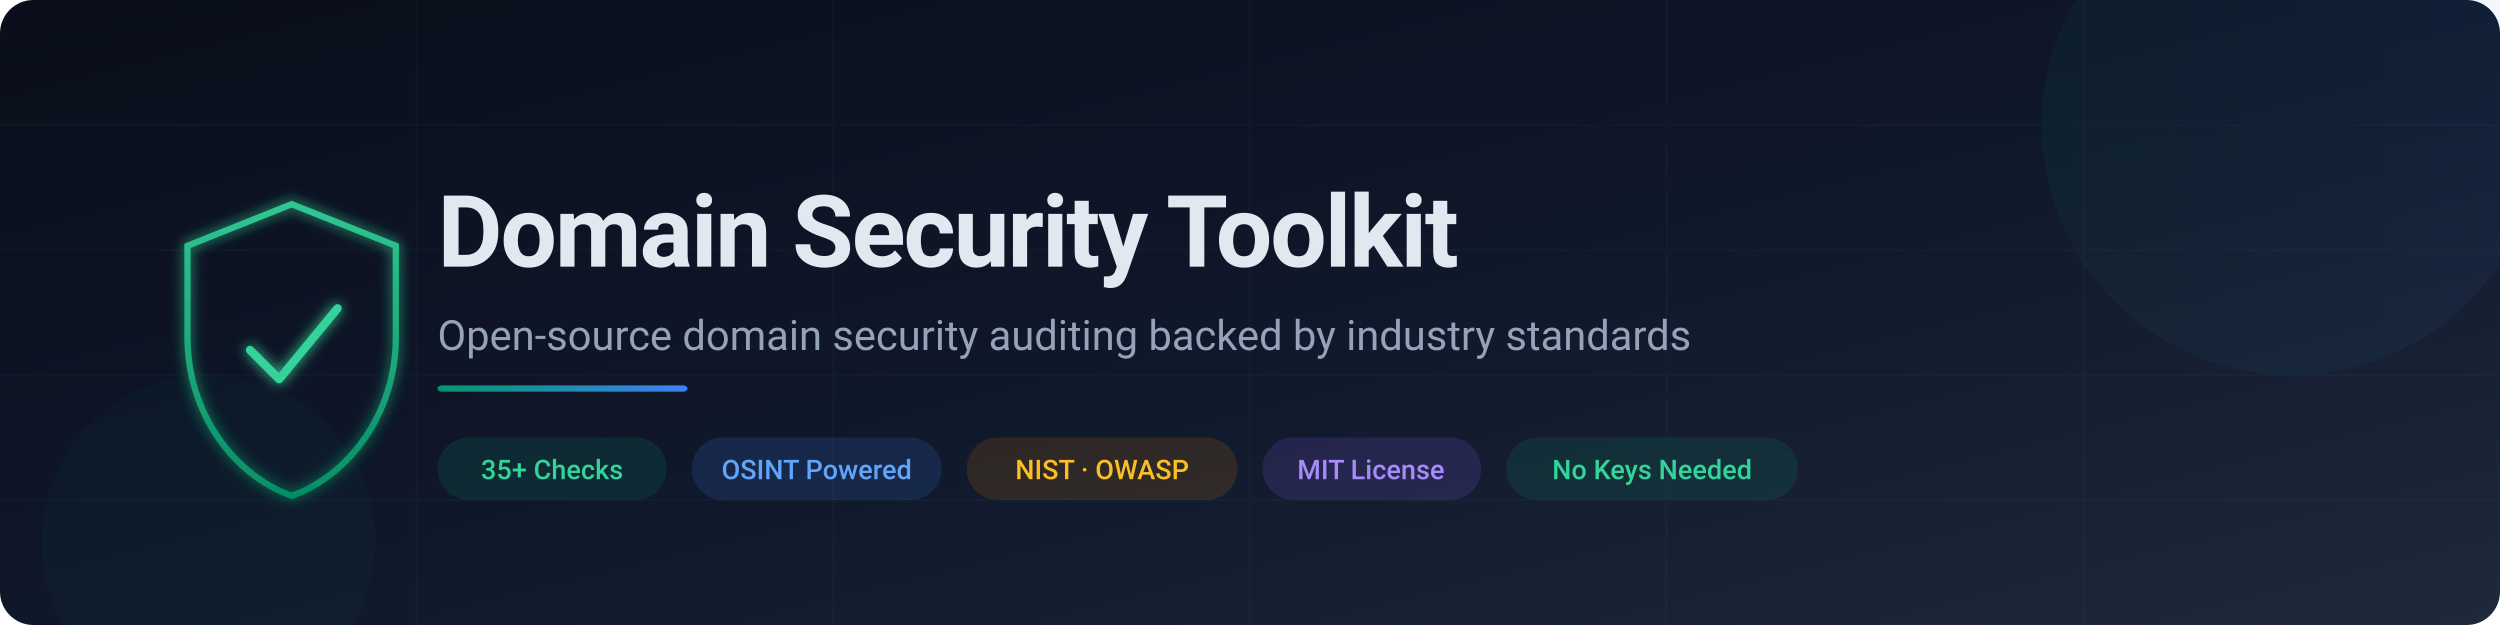
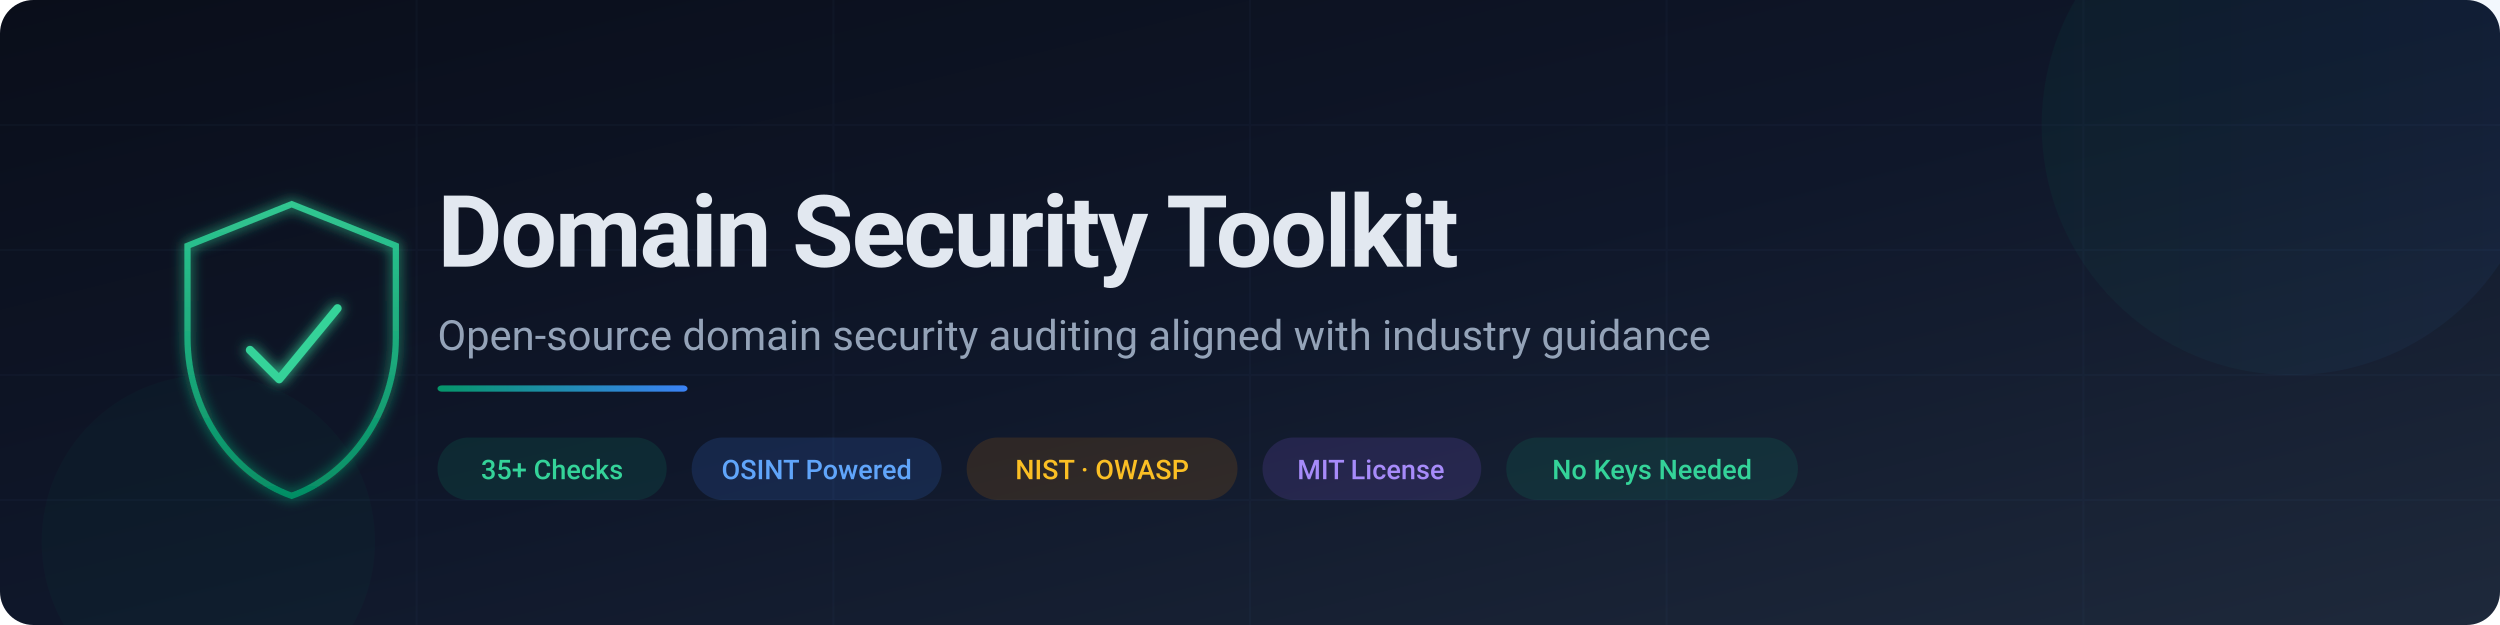
<svg xmlns="http://www.w3.org/2000/svg" viewBox="0 0 1200 300" width="1200" height="300">
  <defs>
    <linearGradient id="bg" x1="0%" y1="0%" x2="100%" y2="100%">
      <stop offset="0%" style="stop-color:#0a0e1a" />
      <stop offset="50%" style="stop-color:#0f172a" />
      <stop offset="100%" style="stop-color:#1e293b" />
    </linearGradient>
    <linearGradient id="accent" x1="0%" y1="0%" x2="100%" y2="0%">
      <stop offset="0%" style="stop-color:#059669" />
      <stop offset="100%" style="stop-color:#3b82f6" />
    </linearGradient>
    <linearGradient id="shield" x1="0%" y1="0%" x2="0%" y2="100%">
      <stop offset="0%" style="stop-color:#34d399" />
      <stop offset="100%" style="stop-color:#059669" />
    </linearGradient>
    <filter id="glow">
      <feGaussianBlur stdDeviation="3" result="blur" />
      <feMerge>
        <feMergeNode in="blur" />
        <feMergeNode in="SourceGraphic" />
      </feMerge>
    </filter>
  </defs>
  <rect width="1200" height="300" fill="url(#bg)" rx="16" />
  <g opacity="0.03" stroke="#60a5fa" stroke-width="1">
    <line x1="0" y1="60" x2="1200" y2="60" />
    <line x1="0" y1="120" x2="1200" y2="120" />
    <line x1="0" y1="180" x2="1200" y2="180" />
    <line x1="0" y1="240" x2="1200" y2="240" />
    <line x1="200" y1="0" x2="200" y2="300" />
    <line x1="400" y1="0" x2="400" y2="300" />
    <line x1="600" y1="0" x2="600" y2="300" />
    <line x1="800" y1="0" x2="800" y2="300" />
    <line x1="1000" y1="0" x2="1000" y2="300" />
  </g>
  <circle cx="1100" cy="60" r="120" fill="url(#accent)" opacity="0.06" />
  <circle cx="100" cy="260" r="80" fill="#059669" opacity="0.04" />
  <g transform="translate(80, 90)" filter="url(#glow)">
    <path d="M60 8 L110 28 L110 72 C110 108 88 138 60 148 C32 138 10 108 10 72 L10 28 Z" fill="none" stroke="url(#shield)" stroke-width="3" opacity="0.9" />
    <path d="M40 78 L54 92 L82 58" fill="none" stroke="#34d399" stroke-width="4" stroke-linecap="round" stroke-linejoin="round" />
  </g>
  <text x="210" y="128" font-family="-apple-system, BlinkMacSystemFont, 'Segoe UI', Roboto, sans-serif" font-size="48" font-weight="700" fill="#e2e8f0" letter-spacing="-1">
    Domain Security Toolkit
  </text>
  <text x="210" y="168" font-family="-apple-system, BlinkMacSystemFont, 'Segoe UI', Roboto, sans-serif" font-size="20" fill="#94a3b8" font-weight="400">
-     Open-source domain security auditing backed by industry standards
+     Open-source domain security auditing aligned with industry guidance
  </text>
  <rect x="210" y="185" width="120" height="3" rx="2" fill="url(#accent)" />
  <g transform="translate(210, 210)" font-family="-apple-system, BlinkMacSystemFont, 'Segoe UI', Roboto, sans-serif" font-size="13" font-weight="500">
    <rect x="0" y="0" width="110" height="30" rx="15" fill="#059669" opacity="0.15" />
    <text x="55" y="20" fill="#34d399" text-anchor="middle">35+ Checks</text>
    <rect x="122" y="0" width="120" height="30" rx="15" fill="#3b82f6" opacity="0.15" />
    <text x="182" y="20" fill="#60a5fa" text-anchor="middle">OSINT Powered</text>
    <rect x="254" y="0" width="130" height="30" rx="15" fill="#d97706" opacity="0.15" />
    <text x="319" y="20" fill="#fbbf24" text-anchor="middle">NIST · OWASP</text>
    <rect x="396" y="0" width="105" height="30" rx="15" fill="#8b5cf6" opacity="0.15" />
    <text x="448" y="20" fill="#a78bfa" text-anchor="middle">MIT License</text>
    <rect x="513" y="0" width="140" height="30" rx="15" fill="#059669" opacity="0.15" />
    <text x="583" y="20" fill="#34d399" text-anchor="middle">No Keys Needed</text>
  </g>
</svg>
